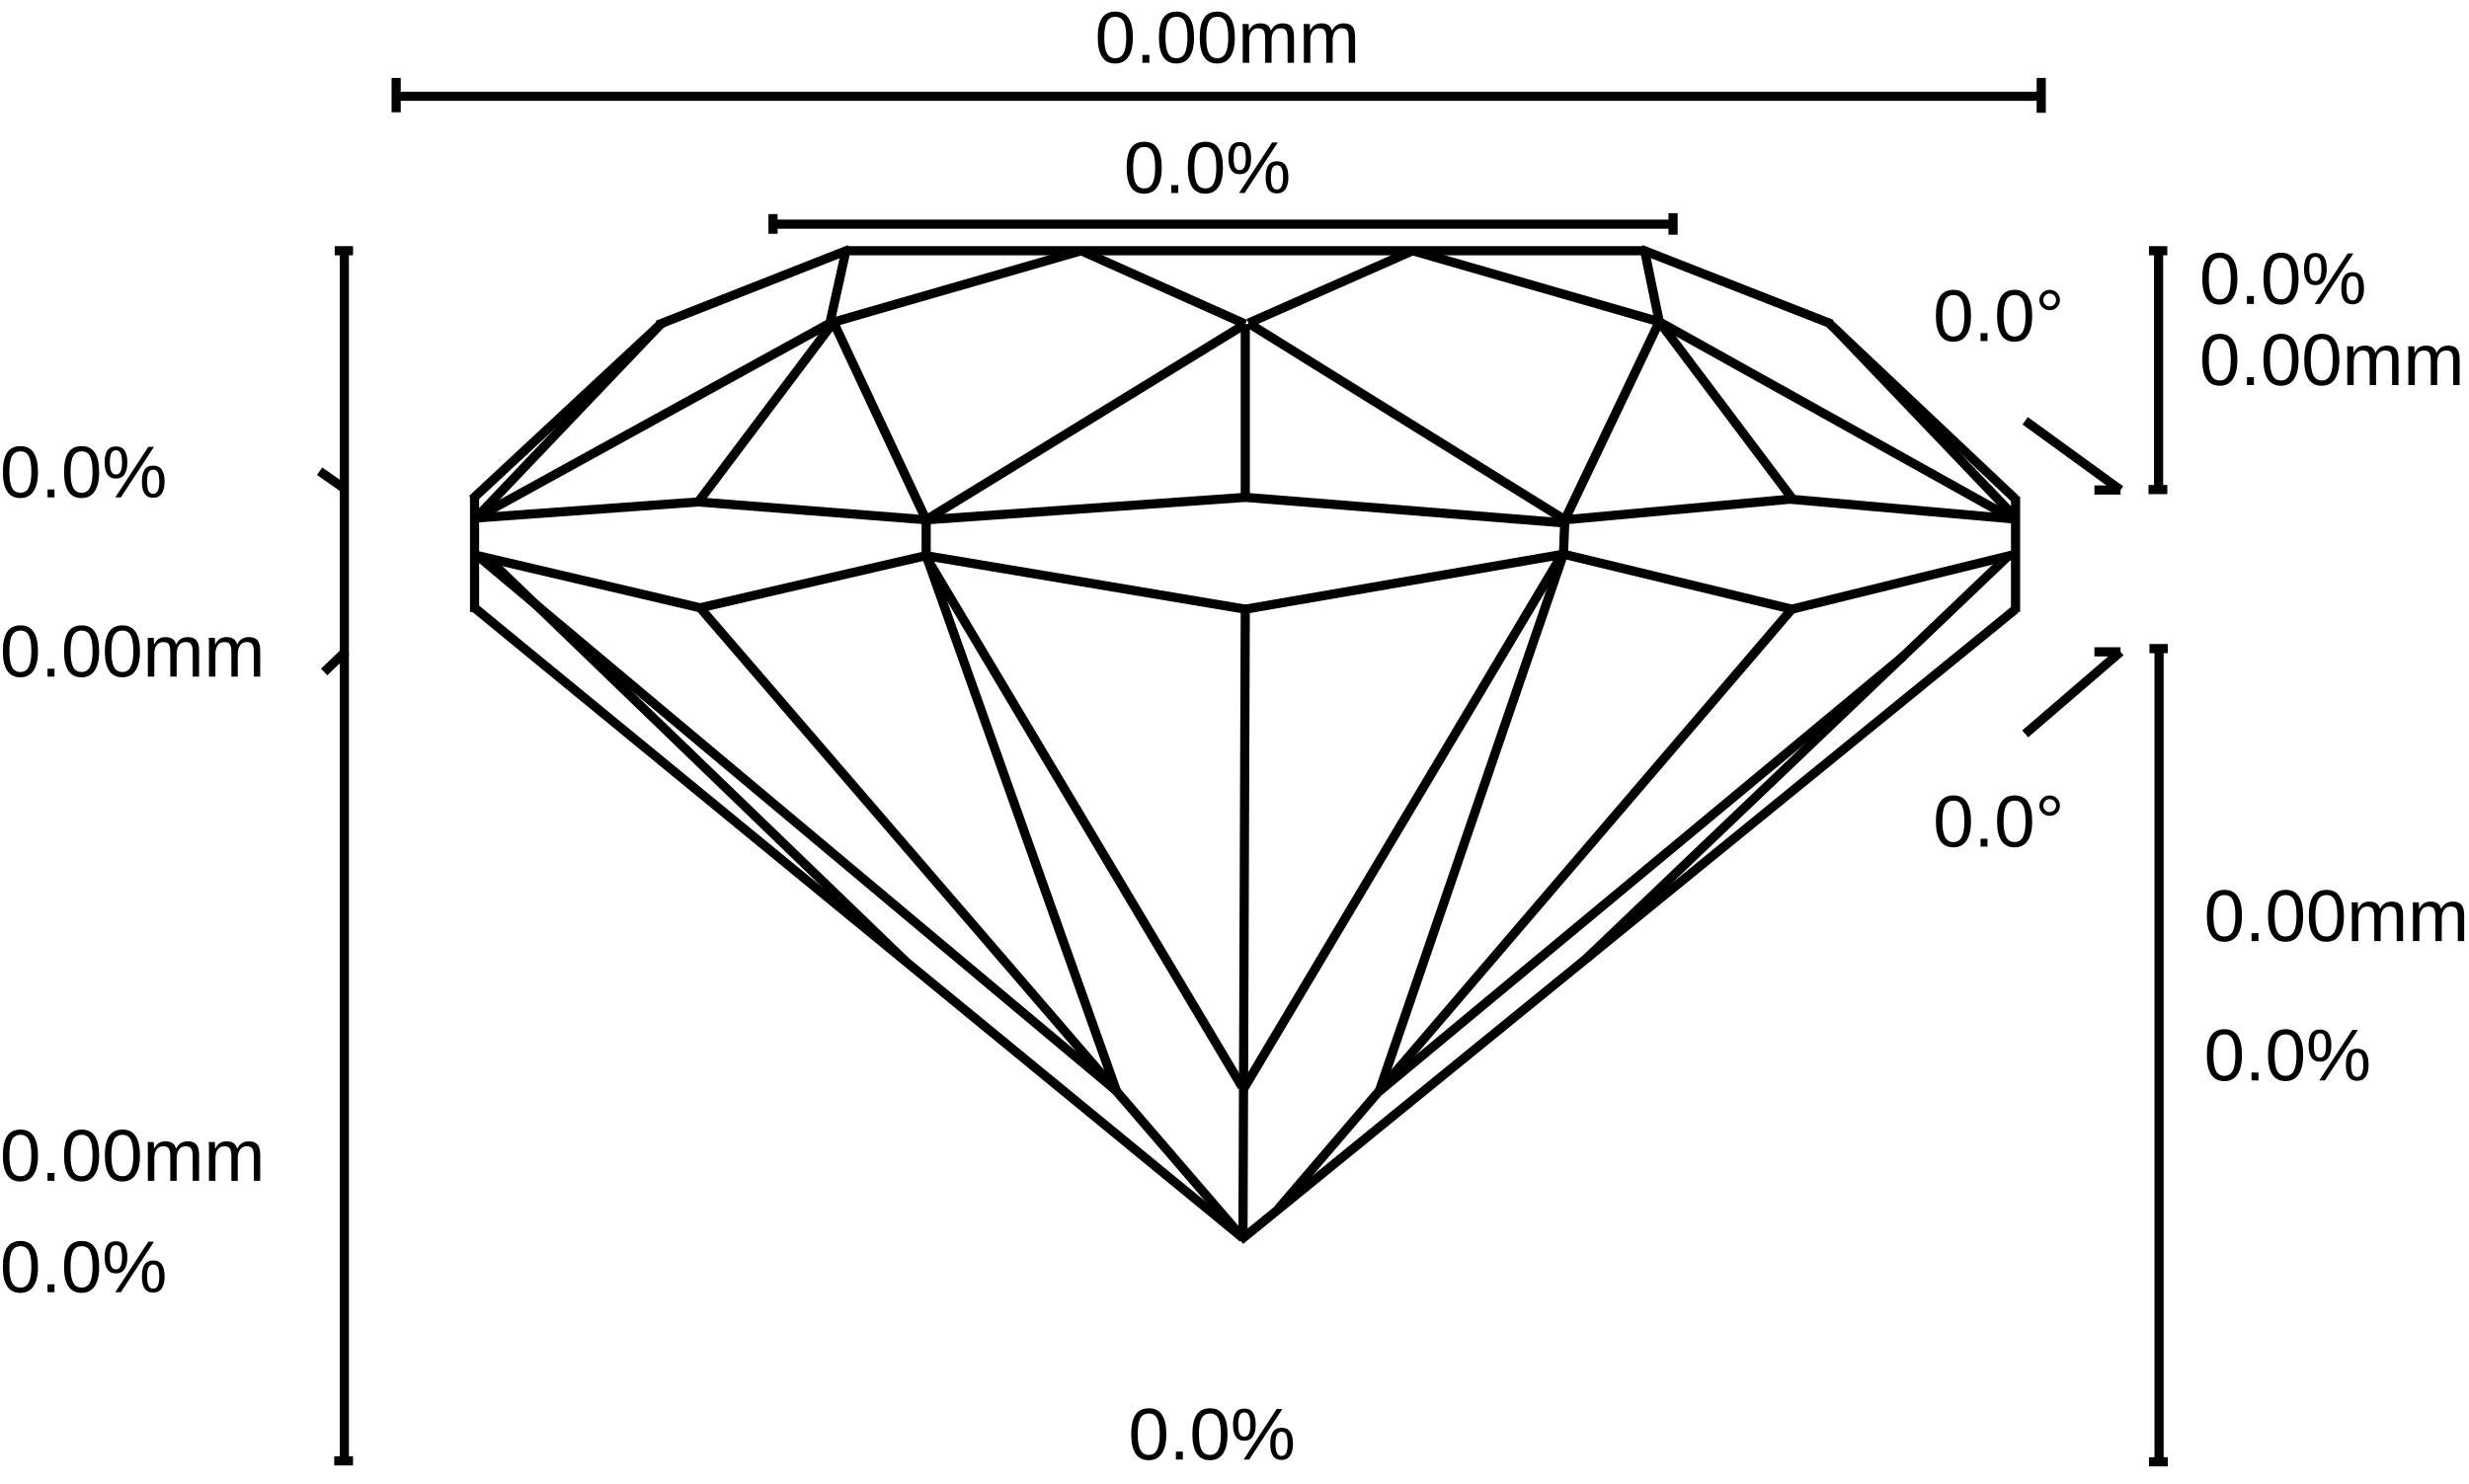
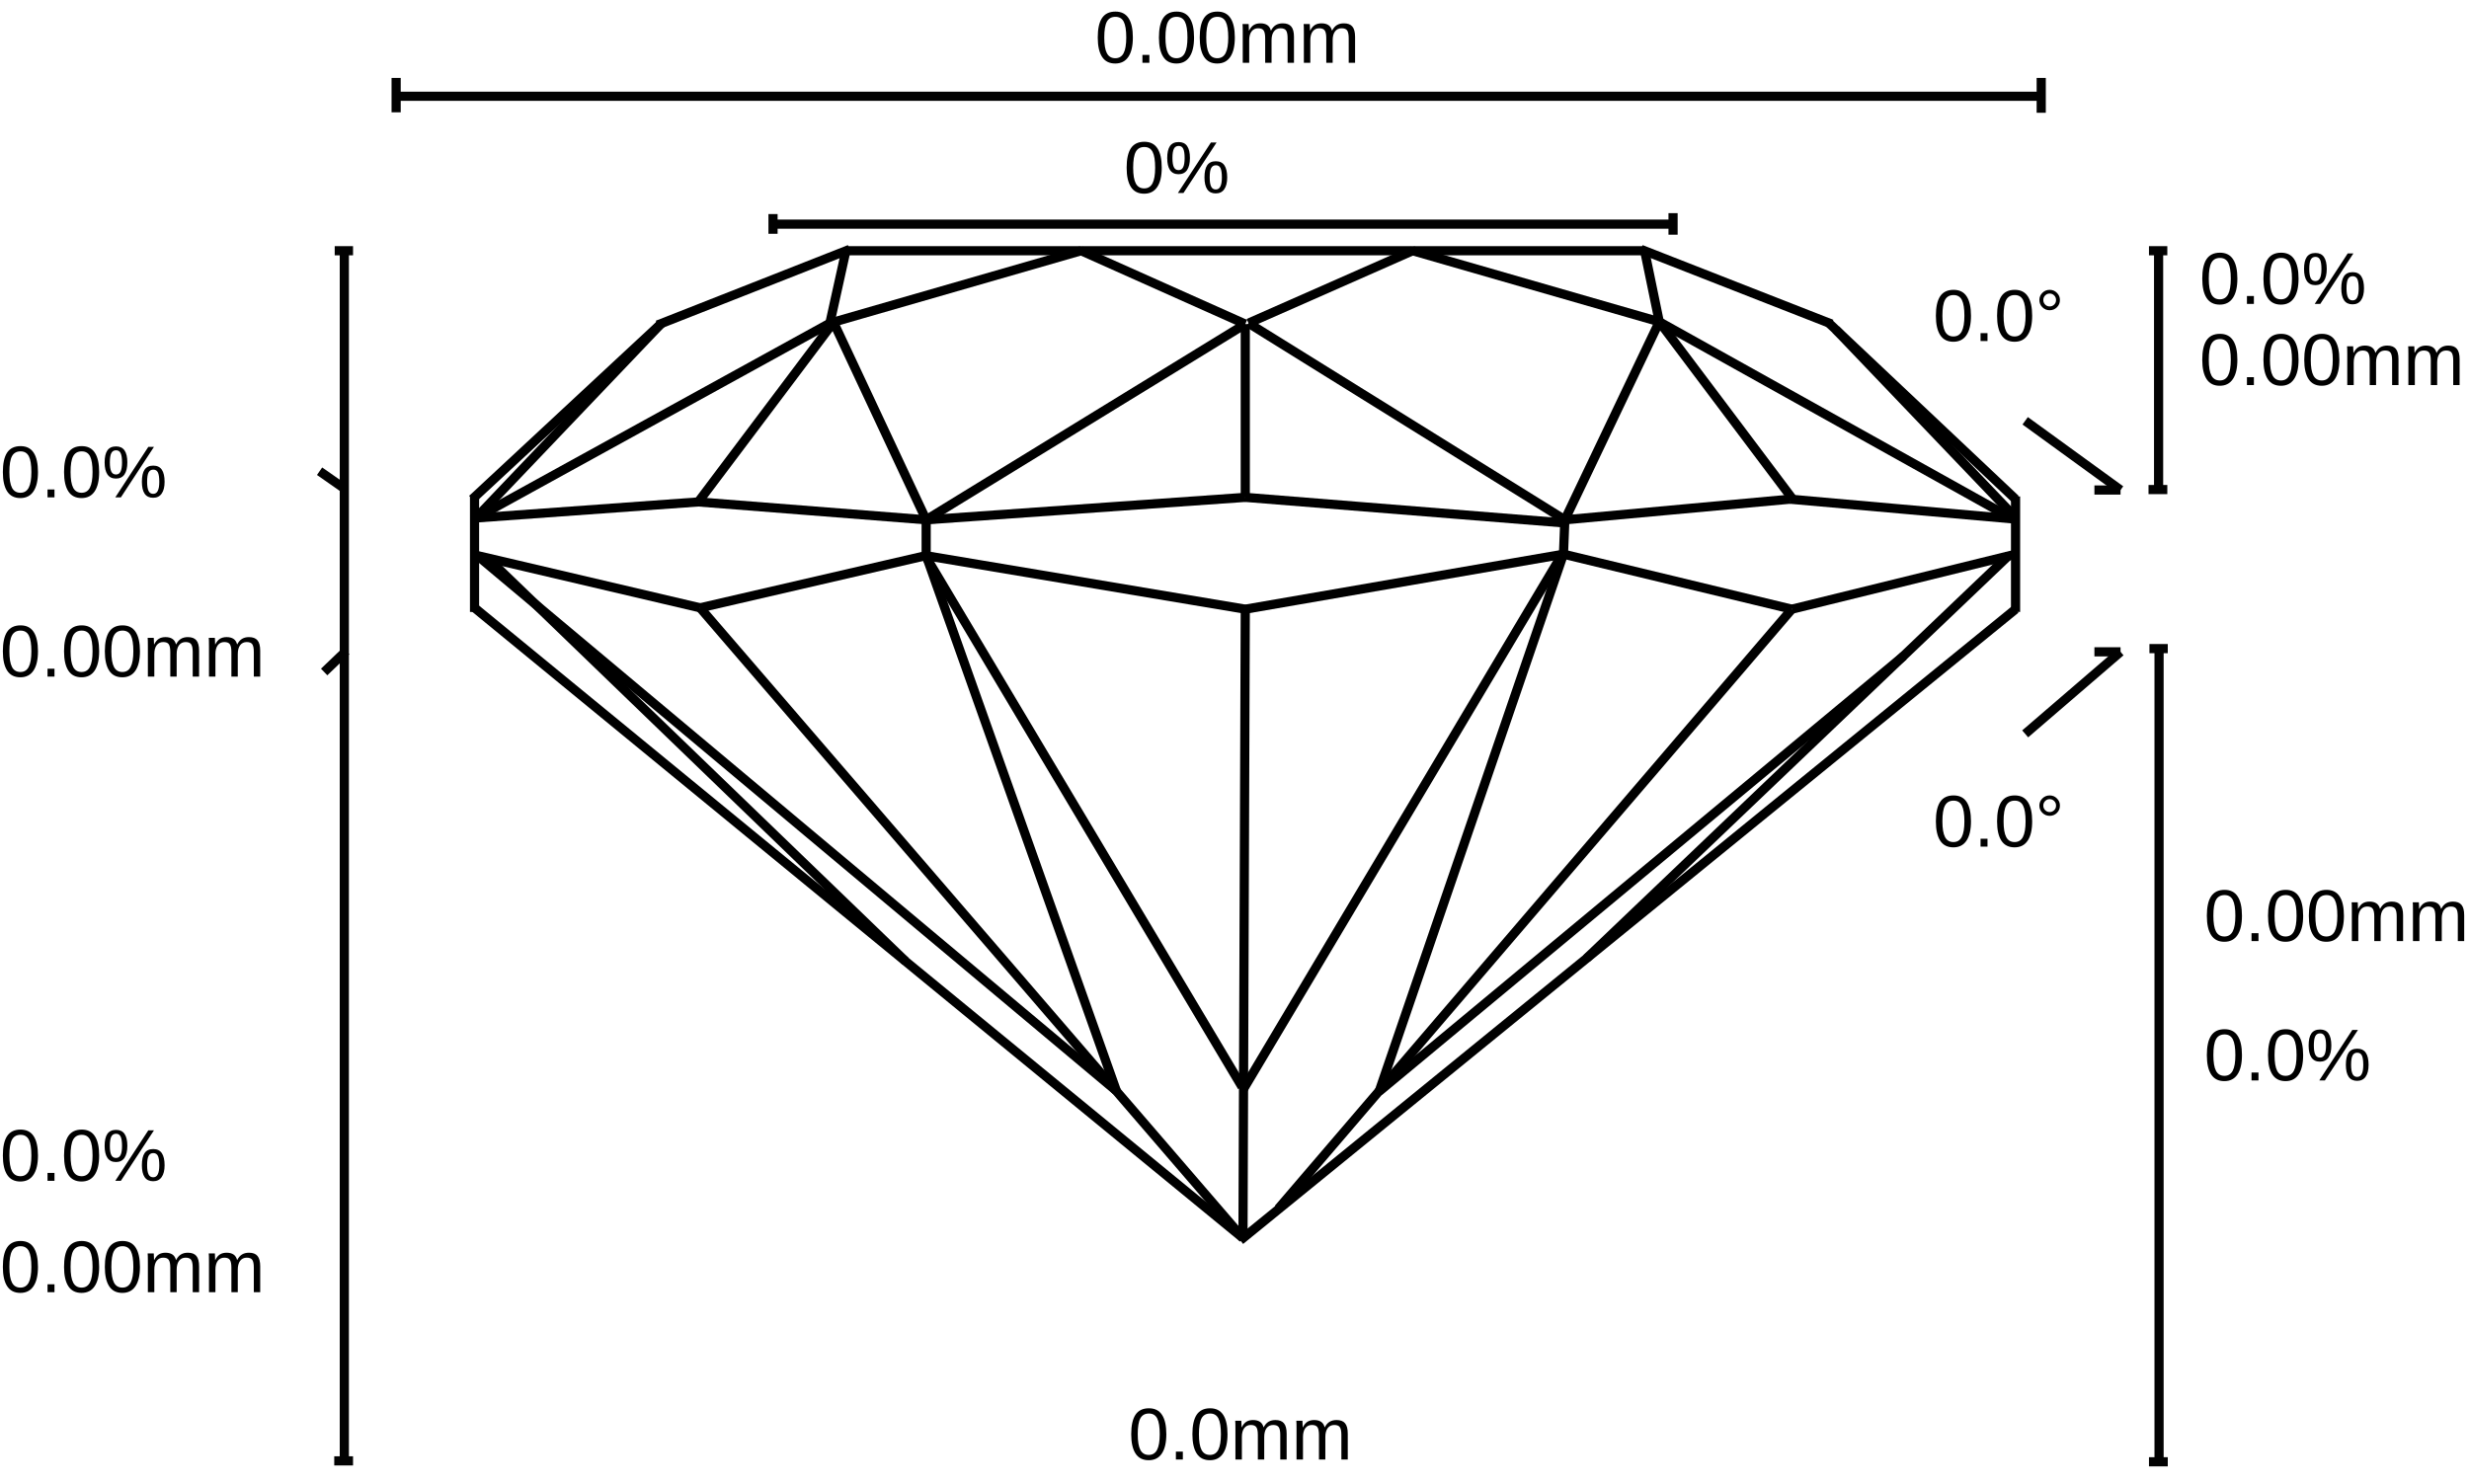
<svg xmlns="http://www.w3.org/2000/svg" viewBox="0 0 538.5 323.6">
  <defs>
    <style>
      .cls-1, .cls-3 {
        fill: none;
        stroke-miterlimit: 10;
        stroke-width: 2px;
      }

      .cls-1 {
        stroke: #020202;
      }

      .cls-2 {
        font-size: 16px;
        font-family: ArialMT, Arial;
      }

      .cls-3 {
        stroke: #000;
      }
    </style>
  </defs>
  <g id="lines">
    <line class="cls-1" x1="168.6" y1="48.9" x2="364.4" y2="48.9" />
    <line class="cls-1" x1="168.6" y1="46.7" x2="168.6" y2="51" />
    <line class="cls-1" x1="364.9" y1="46.5" x2="364.9" y2="51.2" />
    <g>
      <line class="cls-1" x1="86.5" y1="21" x2="445" y2="21" />
      <line class="cls-1" x1="445.2" y1="17" x2="445.2" y2="24.6" />
      <line class="cls-1" x1="86.4" y1="17" x2="86.4" y2="24.5" />
    </g>
    <g>
      <line class="cls-1" x1="75.1" y1="54.7" x2="75.1" y2="318.4" />
      <line class="cls-1" x1="73" y1="54.7" x2="77" y2="54.7" />
      <line class="cls-1" x1="72.9" y1="318.7" x2="77" y2="318.7" />
    </g>
    <g>
      <line class="cls-1" x1="470.8" y1="54.7" x2="470.8" y2="106.8" />
      <line class="cls-1" x1="468.7" y1="54.7" x2="472.7" y2="54.7" />
      <line class="cls-1" x1="468.6" y1="106.8" x2="472.7" y2="106.8" />
    </g>
    <g>
      <line class="cls-1" x1="470.9" y1="141.9" x2="470.9" y2="318.7" />
      <line class="cls-1" x1="468.8" y1="141.5" x2="472.8" y2="141.5" />
      <line class="cls-1" x1="468.7" y1="318.9" x2="472.8" y2="318.9" />
    </g>
    <g>
      <line class="cls-1" x1="441.7" y1="91.8" x2="462.5" y2="106.9" />
      <line class="cls-1" x1="456.8" y1="106.9" x2="462.5" y2="106.9" />
    </g>
    <line class="cls-1" x1="69.7" y1="102.8" x2="75" y2="106.5" />
    <line class="cls-1" x1="70.7" y1="146.6" x2="75.5" y2="142" />
    <g>
      <line class="cls-1" x1="441.7" y1="160.1" x2="462.5" y2="142.2" />
      <line class="cls-1" x1="456.8" y1="142.2" x2="462.5" y2="142.2" />
    </g>
  </g>
  <g id="text">
-     <text class="cls-2" id="SVG_culet_mm" transform="translate(246.1 318.4)">0.0%</text>
-     <text class="cls-2" id="SVG_crown_rounded" transform="translate(421.6 74.4)">0.0°</text>
-     <text class="cls-2" id="SVG_pavillion_rounded" transform="translate(421.6 184.7)">0.0°</text>
+     <text class="cls-2" id="SVG_Culet_Size_mm" data-rounding="2" data-suffix="mm" transform="translate(246.1 318.4)">0.0mm</text>
+     <text class="cls-2" id="SVG_Crown_angel-deg" data-rounding="1" data-suffix="°" transform="translate(421.6 74.4)">0.0°</text>
+     <text class="cls-2" id="SVG_Pavilion_angel-deg" data-rounding="1" data-suffix="°" transform="translate(421.6 184.7)">0.0°</text>
    <g id="Pavillion">
-       <text class="cls-2" id="SVG_pavillion_pre" transform="translate(480.7 235.7)">0.0%</text>
-       <text class="cls-2" id="SVG_pavillion_mm" transform="translate(480.7 205.3)">0.00mm</text>
+       <text class="cls-2" id="SVG_Pavilion_height-percentages" data-rounding="1" data-suffix="%" transform="translate(480.7 235.7)">0.0%</text>
+       <text class="cls-2" id="SVG_Pavilion_height-mm" data-rounding="2" data-suffix="mm" transform="translate(480.7 205.3)">0.00mm</text>
    </g>
    <g id="Crown">
-       <text class="cls-2" id="SVG_crown_mm" transform="translate(479.7 84)">0.00mm</text>
-       <text class="cls-2" id="SVG_crown_pre" transform="translate(479.7 66.3)">0.0%</text>
+       <text class="cls-2" id="SVG_Crown_height-mm" data-rounding="2" data-suffix="mm" transform="translate(479.7 84)">0.00mm</text>
+       <text class="cls-2" id="SVG_Crown_height-percentages" data-rounding="1" data-suffix="%" transform="translate(479.7 66.3)">0.0%</text>
    </g>
    <g id="Total">
-       <text class="cls-2" id="SVG_total_depth_per" transform="translate(0 281.9)">0.0%</text>
-       <text class="cls-2" id="SVG_total_depth_mm" transform="translate(0 257.6)">0.00mm</text>
+       <text class="cls-2" id="SVG_Total_Depth_percentages" data-rounding="1" data-suffix="%" transform="translate(0 257.6)">0.0%</text>
+       <text class="cls-2" id="SVG_Total_Depth_mm" data-rounding="2" data-suffix="mm" transform="translate(0 281.9)">0.00mm</text>
    </g>
    <g id="Girdle">
-       <text class="cls-2" id="SVG_girdle_mm" transform="translate(0 147.6)">0.00mm</text>
-       <text class="cls-2" id="SVG_girdle_pre" transform="translate(0 108.5)">0.0%</text>
+       <text class="cls-2" id="SVG_Girdle_Thickness-mm" data-rounding="2" data-suffix="mm" transform="translate(0 147.6)">0.00mm</text>
+       <text class="cls-2" id="SVG_girdle_pre" data-rounding="1" data-suffix="%" transform="translate(0 108.5)">0.0%</text>
    </g>
    <g id="Table">
-       <text class="cls-2" id="SVG_table_pre" transform="translate(245.1 42.1)">0.0%</text>
-       <text class="cls-2" id="SVG_width_mm" transform="translate(238.8 13.7)">0.00mm</text>
+       <text class="cls-2" id="SVG_Table_Size_percentages" data-rounding="0" data-suffix="%" transform="translate(245.1 42.1)">0%</text>
+       <text class="cls-2" id="SVG_Length_mm" data-rounding="2" data-suffix="mm" transform="translate(238.8 13.7)">0.00mm</text>
    </g>
  </g>
  <g id="octagon">
    <g>
      <line class="cls-3" x1="184.5" y1="54.7" x2="358.7" y2="54.7" />
      <line class="cls-3" x1="143.4" y1="70.9" x2="185.3" y2="54.4" />
      <line class="cls-3" x1="103.8" y1="113" x2="144.3" y2="70.5" />
      <line class="cls-3" x1="103" y1="108.9" x2="144.3" y2="70.5" />
      <line class="cls-3" x1="103.5" y1="133.5" x2="103.5" y2="108.1" />
      <line class="cls-3" x1="103.8" y1="113" x2="181" y2="70.5" />
      <line class="cls-3" x1="184.5" y1="54.7" x2="181" y2="70.5" />
      <line class="cls-3" x1="235.8" y1="54.7" x2="181" y2="70.5" />
      <line class="cls-3" x1="308.1" y1="54.7" x2="272.3" y2="70.5" />
      <line class="cls-3" x1="358.7" y1="54.7" x2="361.9" y2="70.2" />
      <line class="cls-3" x1="399.5" y1="70.7" x2="357.9" y2="54.4" />
      <line class="cls-3" x1="439.6" y1="108.9" x2="398.8" y2="70.4" />
      <line class="cls-3" x1="439.4" y1="112.7" x2="400.4" y2="71.9" />
      <line class="cls-3" x1="439.6" y1="108.3" x2="439.6" y2="133.5" />
      <line class="cls-3" x1="361.9" y1="70.2" x2="439" y2="113.2" />
      <line class="cls-3" x1="308.1" y1="54.7" x2="361.9" y2="70.2" />
      <line class="cls-3" x1="341.3" y1="113.4" x2="361.9" y2="70.2" />
      <line class="cls-3" x1="391" y1="108.9" x2="361.9" y2="70.2" />
      <line class="cls-3" x1="439" y1="113.2" x2="390.4" y2="108.9" />
      <line class="cls-3" x1="341.3" y1="113.4" x2="390.4" y2="108.9" />
      <line class="cls-3" x1="272.3" y1="70.5" x2="341.3" y2="113.4" />
      <line class="cls-3" x1="235.8" y1="54.7" x2="271.6" y2="70.7" />
      <line class="cls-3" x1="202" y1="113.4" x2="271.6" y2="70.7" />
      <line class="cls-3" x1="181.8" y1="70.3" x2="202" y2="113.4" />
      <line class="cls-3" x1="152.3" y1="109.5" x2="181.8" y2="70.3" />
      <line class="cls-3" x1="103.8" y1="113" x2="152.3" y2="109.5" />
      <line class="cls-3" x1="202" y1="113.4" x2="152.3" y2="109.5" />
      <line class="cls-3" x1="271.6" y1="70.7" x2="271.6" y2="108.5" />
      <line class="cls-3" x1="202" y1="113.4" x2="271.6" y2="108.5" />
      <line class="cls-3" x1="341.4" y1="114.1" x2="271.6" y2="108.5" />
      <line class="cls-3" x1="341" y1="120.9" x2="341.3" y2="113.4" />
      <line class="cls-3" x1="439.6" y1="120.9" x2="390.8" y2="132.9" />
      <line class="cls-3" x1="341" y1="120.9" x2="390.8" y2="132.9" />
      <line class="cls-3" x1="271.6" y1="132.9" x2="341" y2="120.9" />
      <line class="cls-3" x1="201.8" y1="121.2" x2="271.6" y2="132.9" />
      <line class="cls-3" x1="202" y1="113.4" x2="202" y2="121.2" />
      <line class="cls-3" x1="152.7" y1="132.6" x2="202" y2="121.2" />
      <line class="cls-3" x1="104.1" y1="121.2" x2="152.7" y2="132.6" />
      <line class="cls-3" x1="103.5" y1="132.6" x2="271.1" y2="270.1" />
      <line class="cls-3" x1="439.6" y1="132.9" x2="270.5" y2="270.6" />
      <line class="cls-3" x1="438.1" y1="121.2" x2="346" y2="209.1" />
      <line class="cls-3" x1="390.8" y1="132.9" x2="278.8" y2="263.7" />
      <line class="cls-3" x1="415.2" y1="143.1" x2="300.8" y2="238.1" />
      <line class="cls-3" x1="341" y1="120.9" x2="300.8" y2="238.1" />
      <line class="cls-3" x1="271.6" y1="132.9" x2="271.1" y2="270.1" />
      <line class="cls-3" x1="271.2" y1="237.6" x2="340.2" y2="121.8" />
      <line class="cls-3" x1="201.8" y1="121.2" x2="270.9" y2="237.1" />
      <line class="cls-3" x1="243.5" y1="238" x2="202" y2="121.2" />
      <line class="cls-3" x1="152.7" y1="132.6" x2="271.1" y2="270.1" />
      <line class="cls-3" x1="104.1" y1="121.2" x2="243.5" y2="238" />
      <line class="cls-3" x1="197.5" y1="209.7" x2="106.3" y2="121.7" />
    </g>
  </g>
</svg>
